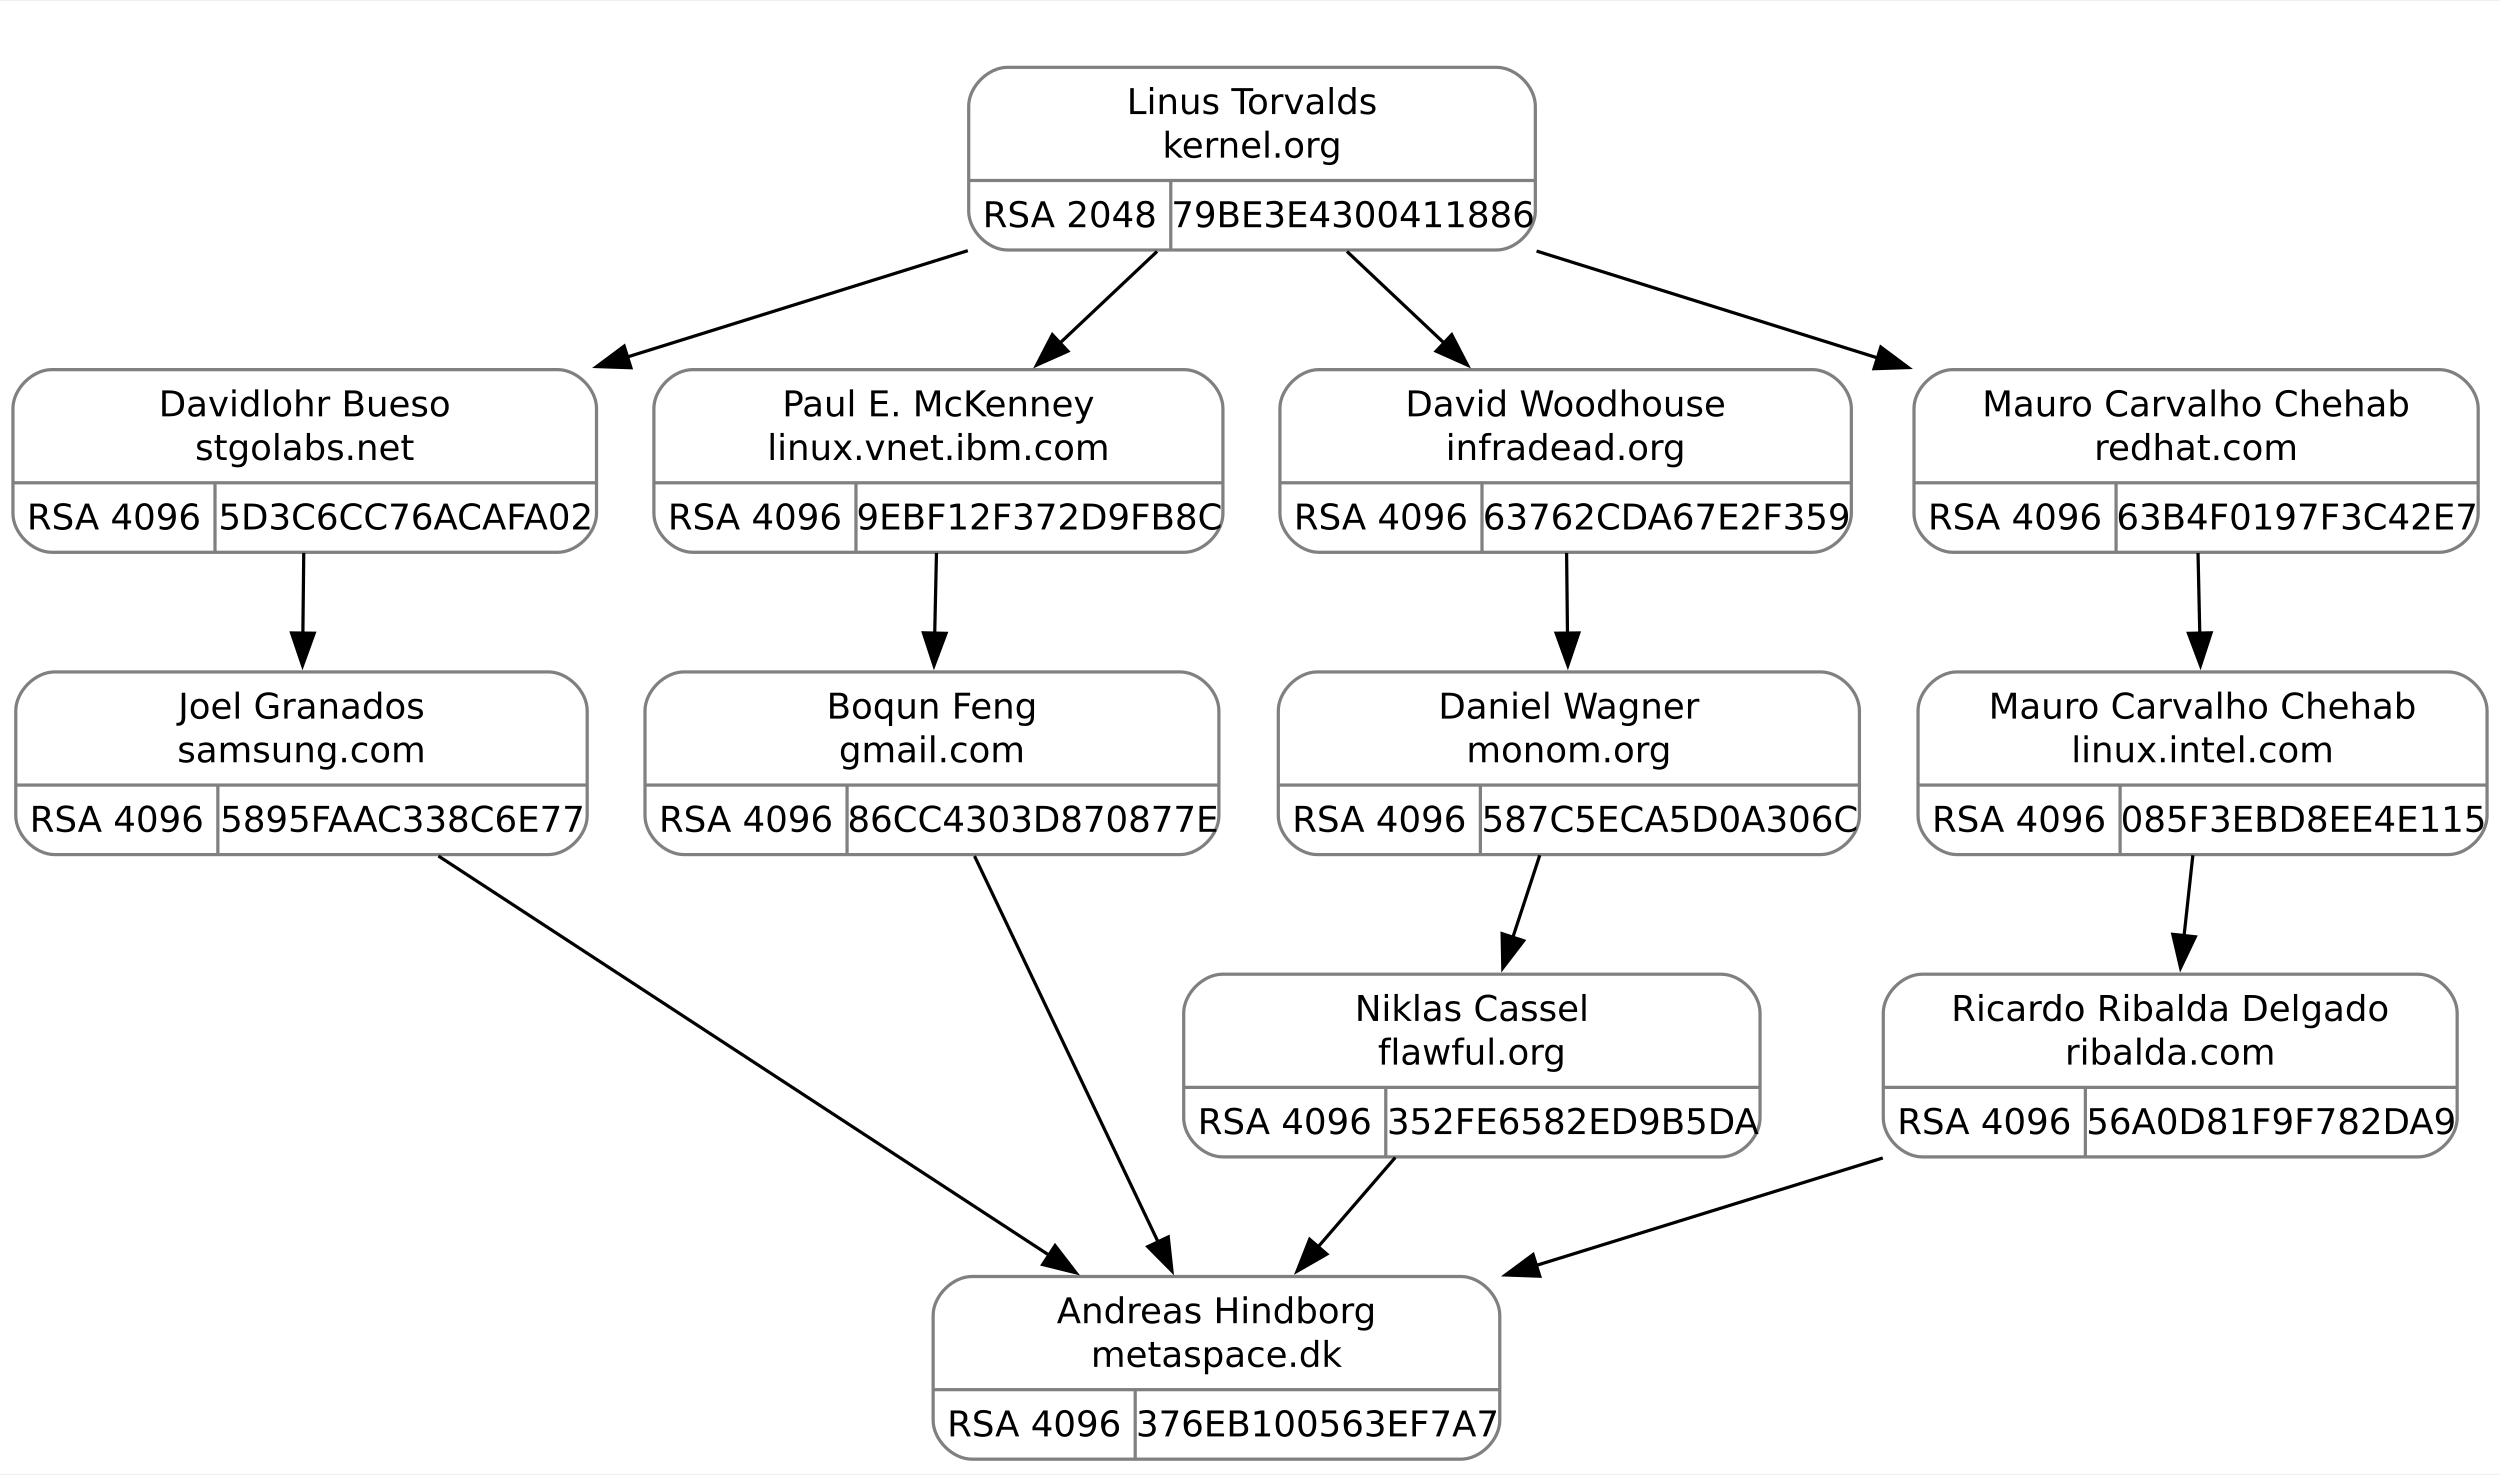
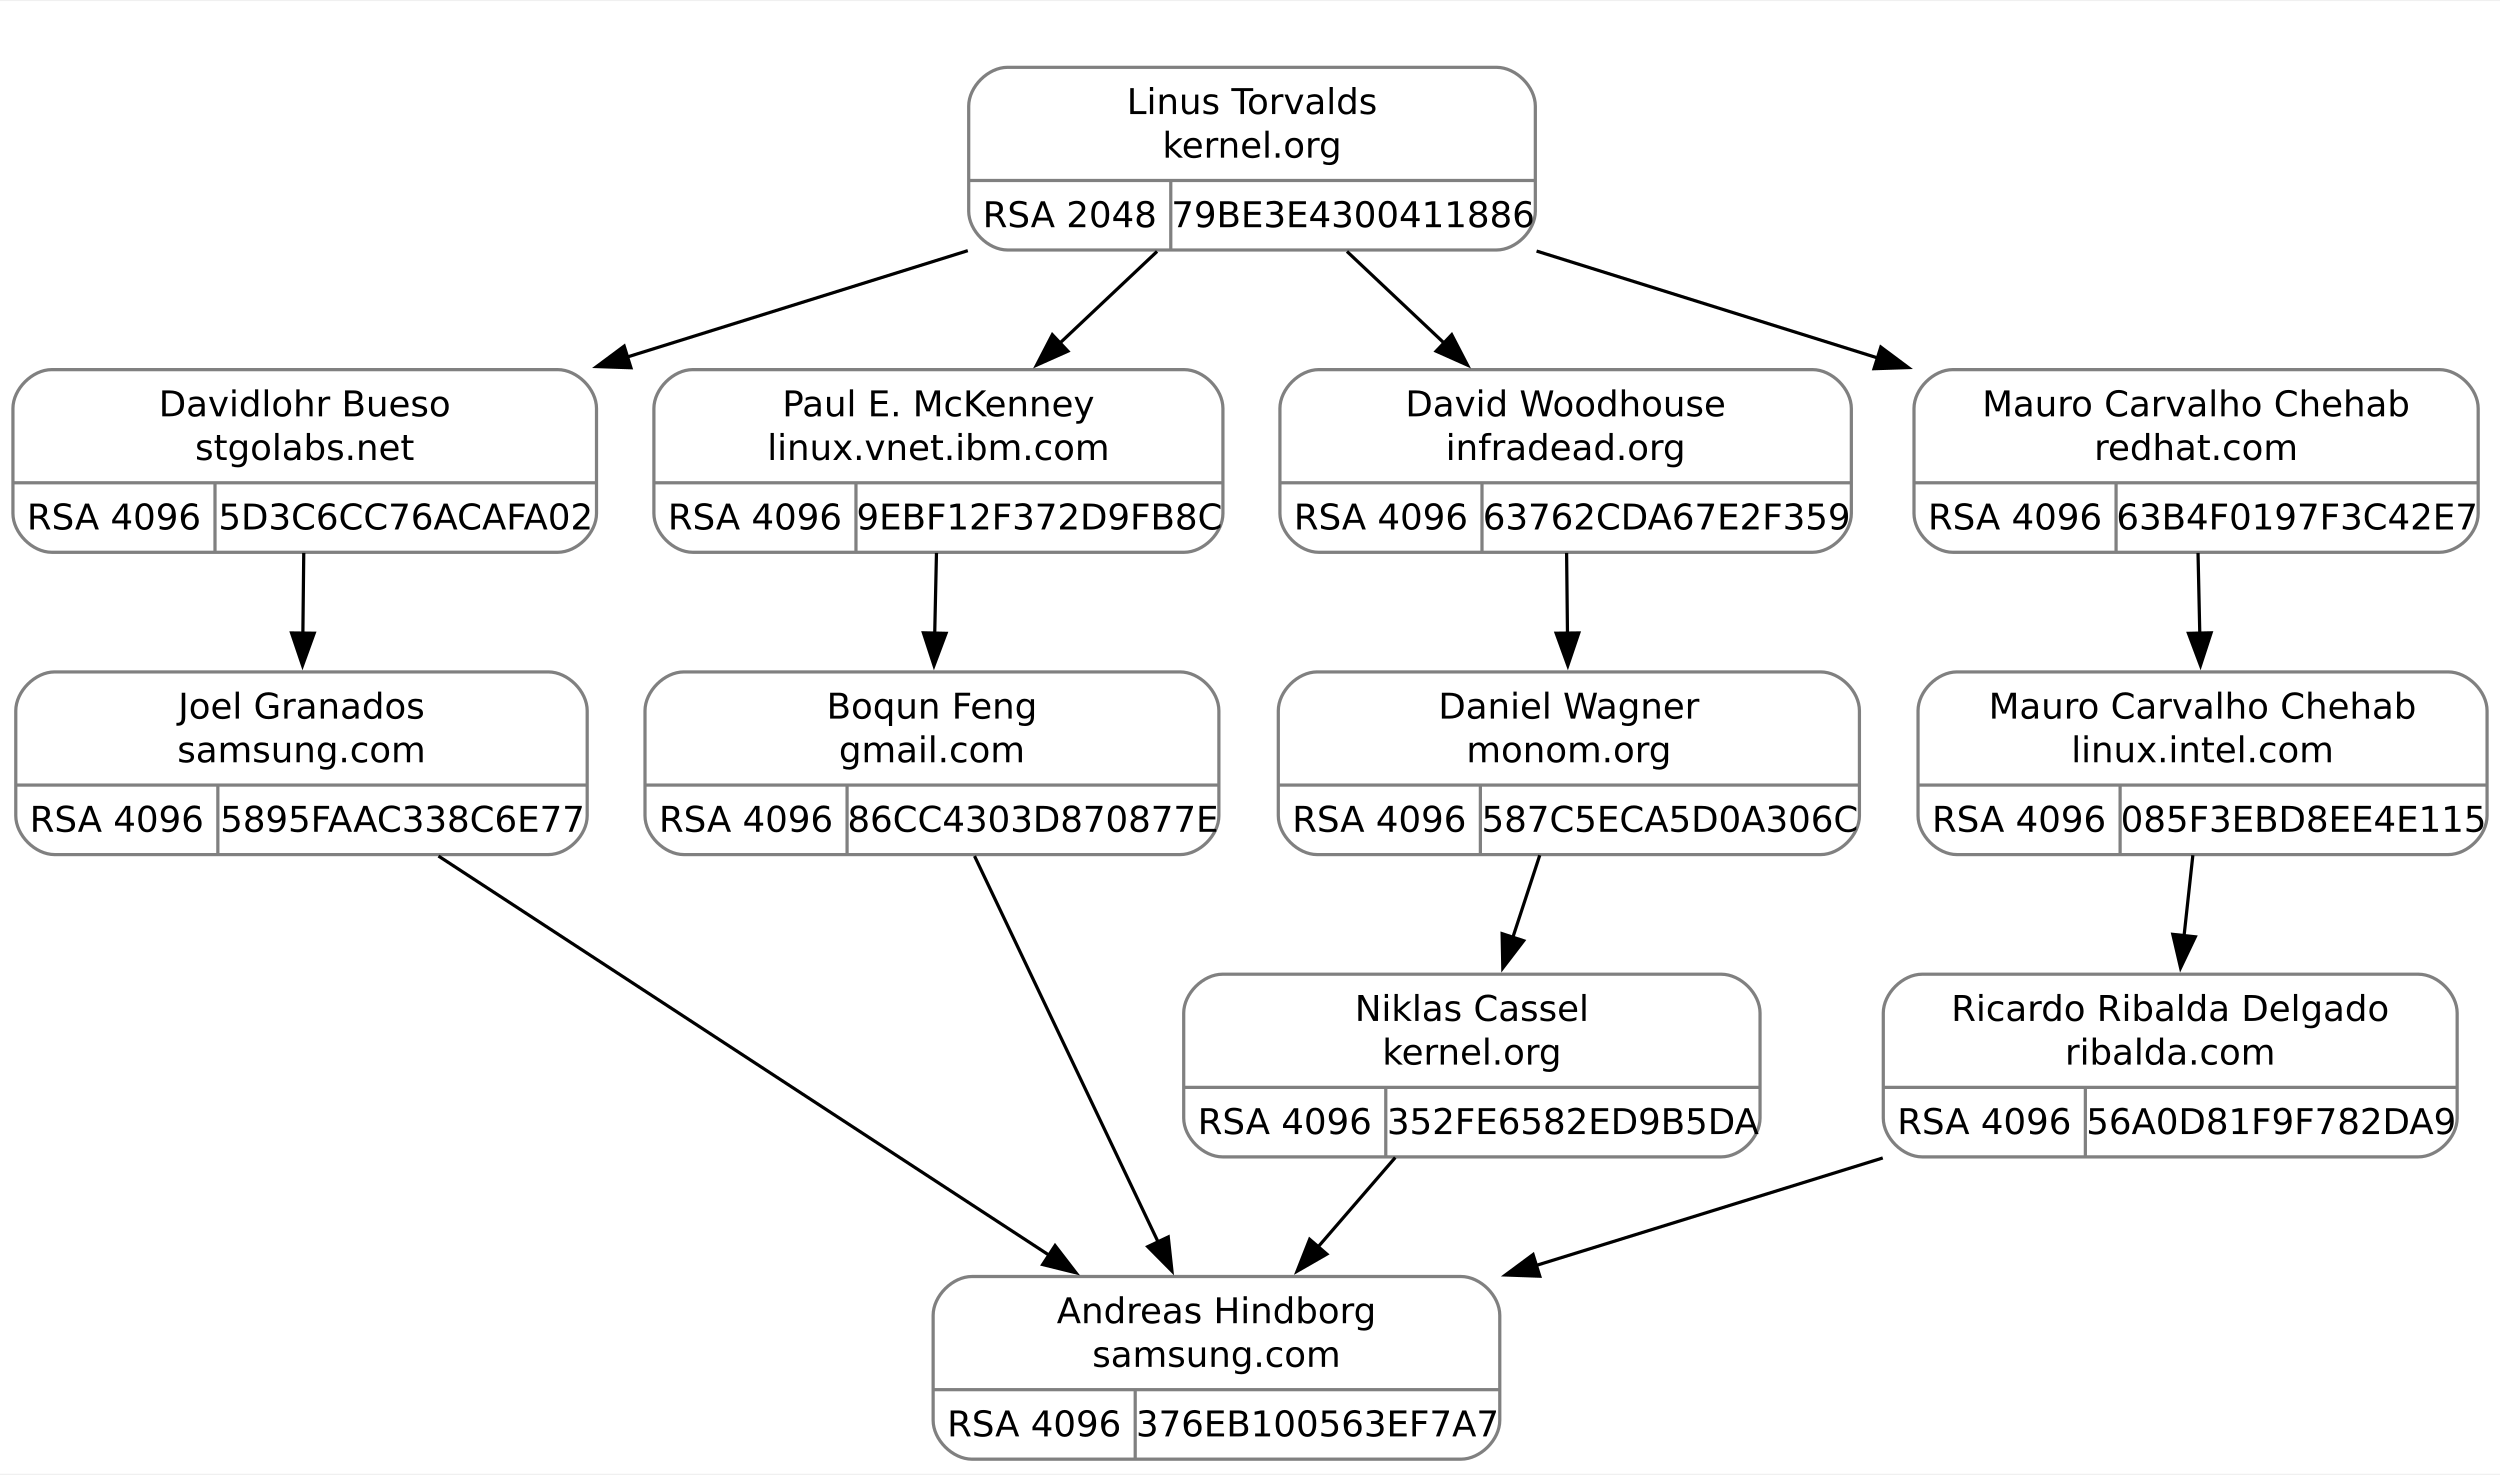
<svg xmlns="http://www.w3.org/2000/svg" width="773pt" height="456pt" viewBox="0.00 0.00 773.25 455.50">
  <g id="graph0" class="graph" transform="scale(1 1) rotate(0) translate(4 451.5)">
    <polygon fill="white" stroke="none" points="-4,4 -4,-451.5 769.25,-451.5 769.25,4 -4,4" />
    <g id="clust1" class="cluster">
      <polygon fill="none" stroke="white" points="287.25,-366 287.25,-439.5 479.25,-439.5 479.25,-366 287.25,-366" />
    </g>
    <g id="node1" class="node">
      <path fill="none" stroke="gray" d="M12,-281C12,-281 168.5,-281 168.5,-281 174.5,-281 180.5,-287 180.5,-293 180.5,-293 180.5,-325.5 180.5,-325.5 180.5,-331.5 174.5,-337.5 168.5,-337.5 168.5,-337.5 12,-337.5 12,-337.5 6,-337.5 0,-331.5 0,-325.5 0,-325.5 0,-293 0,-293 0,-287 6,-281 12,-281" />
      <text text-anchor="middle" x="90.25" y="-323.05" font-family="droid sans,dejavu sans,helvetica" font-size="11.00">Davidlohr Bueso</text>
      <text text-anchor="middle" x="90.25" y="-309.55" font-family="droid sans,dejavu sans,helvetica" font-size="11.00">stgolabs.net</text>
      <polyline fill="none" stroke="gray" points="0,-302.5 180.5,-302.5" />
      <text text-anchor="middle" x="31.25" y="-288.05" font-family="droid sans,dejavu sans,helvetica" font-size="11.00">RSA 4096</text>
      <polyline fill="none" stroke="gray" points="62.5,-281 62.5,-302.5" />
      <text text-anchor="middle" x="121.5" y="-288.05" font-family="droid sans,dejavu sans,helvetica" font-size="11.00">5D3C6CC76ACAFA02</text>
    </g>
    <g id="node3" class="node">
      <path fill="none" stroke="gray" d="M12.88,-187.5C12.88,-187.5 165.62,-187.5 165.62,-187.5 171.62,-187.5 177.62,-193.5 177.62,-199.5 177.62,-199.5 177.62,-232 177.62,-232 177.62,-238 171.62,-244 165.62,-244 165.62,-244 12.88,-244 12.88,-244 6.88,-244 0.88,-238 0.88,-232 0.88,-232 0.88,-199.5 0.88,-199.5 0.88,-193.5 6.88,-187.5 12.88,-187.5" />
      <text text-anchor="middle" x="89.25" y="-229.55" font-family="droid sans,dejavu sans,helvetica" font-size="11.00">Joel Granados</text>
      <text text-anchor="middle" x="89.25" y="-216.05" font-family="droid sans,dejavu sans,helvetica" font-size="11.00">samsung.com</text>
      <polyline fill="none" stroke="gray" points="0.88,-209 177.62,-209" />
      <text text-anchor="middle" x="32.12" y="-194.55" font-family="droid sans,dejavu sans,helvetica" font-size="11.00">RSA 4096</text>
      <polyline fill="none" stroke="gray" points="63.38,-187.5 63.38,-209" />
      <text text-anchor="middle" x="120.5" y="-194.55" font-family="droid sans,dejavu sans,helvetica" font-size="11.00">5895FAAC338C6E77</text>
    </g>
    <g id="edge2" class="edge">
      <path fill="none" stroke="black" d="M89.95,-280.8C89.86,-273 89.77,-264.35 89.68,-255.99" />
      <polygon fill="black" stroke="black" points="93.18,-255.97 89.57,-246.01 86.18,-256.05 93.18,-255.97" />
    </g>
    <g id="node2" class="node">
      <path fill="none" stroke="gray" d="M307.62,-374.5C307.62,-374.5 458.88,-374.5 458.88,-374.5 464.88,-374.5 470.88,-380.5 470.88,-386.5 470.88,-386.5 470.88,-419 470.88,-419 470.88,-425 464.88,-431 458.88,-431 458.88,-431 307.62,-431 307.62,-431 301.62,-431 295.62,-425 295.62,-419 295.62,-419 295.62,-386.5 295.62,-386.5 295.62,-380.5 301.62,-374.5 307.62,-374.5" />
      <text text-anchor="middle" x="383.25" y="-416.55" font-family="droid sans,dejavu sans,helvetica" font-size="11.00">Linus Torvalds</text>
      <text text-anchor="middle" x="383.25" y="-403.05" font-family="droid sans,dejavu sans,helvetica" font-size="11.00">kernel.org</text>
      <polyline fill="none" stroke="gray" points="295.62,-396 470.88,-396" />
      <text text-anchor="middle" x="326.88" y="-381.55" font-family="droid sans,dejavu sans,helvetica" font-size="11.00">RSA 2048</text>
      <polyline fill="none" stroke="gray" points="358.12,-374.5 358.12,-396" />
      <text text-anchor="middle" x="414.5" y="-381.55" font-family="droid sans,dejavu sans,helvetica" font-size="11.00">79BE3E4300411886</text>
    </g>
    <g id="edge1" class="edge">
      <path fill="none" stroke="black" d="M295.34,-374.3C262.18,-363.94 224.23,-352.09 190.06,-341.42" />
      <polygon fill="black" stroke="black" points="191.14,-338.09 180.56,-338.45 189.06,-344.77 191.14,-338.09" />
    </g>
    <g id="node5" class="node">
      <path fill="none" stroke="gray" d="M210.25,-281C210.25,-281 362.25,-281 362.25,-281 368.25,-281 374.25,-287 374.25,-293 374.25,-293 374.25,-325.5 374.25,-325.5 374.25,-331.5 368.25,-337.5 362.25,-337.5 362.25,-337.5 210.25,-337.5 210.25,-337.5 204.25,-337.5 198.25,-331.5 198.25,-325.5 198.25,-325.5 198.25,-293 198.25,-293 198.25,-287 204.25,-281 210.25,-281" />
      <text text-anchor="middle" x="286.25" y="-323.05" font-family="droid sans,dejavu sans,helvetica" font-size="11.00">Paul E. McKenney</text>
      <text text-anchor="middle" x="286.25" y="-309.55" font-family="droid sans,dejavu sans,helvetica" font-size="11.00">linux.vnet.ibm.com</text>
      <polyline fill="none" stroke="gray" points="198.25,-302.5 374.25,-302.5" />
      <text text-anchor="middle" x="229.5" y="-288.05" font-family="droid sans,dejavu sans,helvetica" font-size="11.00">RSA 4096</text>
      <polyline fill="none" stroke="gray" points="260.75,-281 260.75,-302.5" />
      <text text-anchor="middle" x="317.5" y="-288.05" font-family="droid sans,dejavu sans,helvetica" font-size="11.00">9EBF12F372D9FB8C</text>
    </g>
    <g id="edge4" class="edge">
      <path fill="none" stroke="black" d="M353.88,-374.05C344.39,-365.09 333.72,-355.03 323.72,-345.6" />
      <polygon fill="black" stroke="black" points="326.29,-343.21 316.62,-338.9 321.49,-348.3 326.29,-343.21" />
    </g>
    <g id="node7" class="node">
      <path fill="none" stroke="gray" d="M403.88,-281C403.88,-281 556.62,-281 556.62,-281 562.62,-281 568.62,-287 568.62,-293 568.62,-293 568.62,-325.5 568.62,-325.5 568.62,-331.5 562.62,-337.5 556.62,-337.5 556.62,-337.5 403.88,-337.5 403.88,-337.5 397.88,-337.5 391.88,-331.5 391.88,-325.5 391.88,-325.5 391.88,-293 391.88,-293 391.88,-287 397.88,-281 403.88,-281" />
      <text text-anchor="middle" x="480.25" y="-323.05" font-family="droid sans,dejavu sans,helvetica" font-size="11.00">David Woodhouse</text>
      <text text-anchor="middle" x="480.25" y="-309.55" font-family="droid sans,dejavu sans,helvetica" font-size="11.00">infradead.org</text>
      <polyline fill="none" stroke="gray" points="391.88,-302.5 568.62,-302.5" />
      <text text-anchor="middle" x="423.12" y="-288.05" font-family="droid sans,dejavu sans,helvetica" font-size="11.00">RSA 4096</text>
      <polyline fill="none" stroke="gray" points="454.38,-281 454.38,-302.5" />
      <text text-anchor="middle" x="511.5" y="-288.05" font-family="droid sans,dejavu sans,helvetica" font-size="11.00">63762CDA67E2F359</text>
    </g>
    <g id="edge7" class="edge">
      <path fill="none" stroke="black" d="M412.62,-374.05C422.11,-365.09 432.78,-355.03 442.78,-345.6" />
      <polygon fill="black" stroke="black" points="445.01,-348.3 449.88,-338.9 440.21,-343.21 445.01,-348.3" />
    </g>
    <g id="node10" class="node">
      <path fill="none" stroke="gray" d="M600,-281C600,-281 750.5,-281 750.5,-281 756.5,-281 762.5,-287 762.5,-293 762.5,-293 762.5,-325.5 762.5,-325.5 762.5,-331.5 756.5,-337.5 750.5,-337.5 750.5,-337.5 600,-337.5 600,-337.5 594,-337.5 588,-331.5 588,-325.5 588,-325.5 588,-293 588,-293 588,-287 594,-281 600,-281" />
      <text text-anchor="middle" x="675.25" y="-323.05" font-family="droid sans,dejavu sans,helvetica" font-size="11.00">Mauro Carvalho Chehab</text>
      <text text-anchor="middle" x="675.25" y="-309.55" font-family="droid sans,dejavu sans,helvetica" font-size="11.00">redhat.com</text>
      <polyline fill="none" stroke="gray" points="588,-302.5 762.5,-302.5" />
      <text text-anchor="middle" x="619.25" y="-288.05" font-family="droid sans,dejavu sans,helvetica" font-size="11.00">RSA 4096</text>
      <polyline fill="none" stroke="gray" points="650.5,-281 650.5,-302.5" />
      <text text-anchor="middle" x="706.5" y="-288.05" font-family="droid sans,dejavu sans,helvetica" font-size="11.00">63B4F0197F3C42E7</text>
    </g>
    <g id="edge11" class="edge">
      <path fill="none" stroke="black" d="M471.26,-374.17C504.52,-363.75 542.57,-351.83 576.73,-341.12" />
      <polygon fill="black" stroke="black" points="577.74,-344.47 586.23,-338.14 575.64,-337.79 577.74,-344.47" />
    </g>
    <g id="node4" class="node">
      <path fill="none" stroke="gray" d="M296.62,-0.5C296.62,-0.5 447.88,-0.5 447.88,-0.5 453.88,-0.5 459.88,-6.5 459.88,-12.5 459.88,-12.5 459.88,-45 459.88,-45 459.88,-51 453.88,-57 447.88,-57 447.88,-57 296.62,-57 296.62,-57 290.62,-57 284.62,-51 284.62,-45 284.62,-45 284.62,-12.5 284.62,-12.5 284.62,-6.5 290.62,-0.5 296.62,-0.5" />
      <text text-anchor="middle" x="372.25" y="-42.55" font-family="droid sans,dejavu sans,helvetica" font-size="11.00">Andreas Hindborg</text>
-       <text text-anchor="middle" x="372.25" y="-29.05" font-family="droid sans,dejavu sans,helvetica" font-size="11.00">metaspace.dk</text>
+       <text text-anchor="middle" x="372.25" y="-29.05" font-family="droid sans,dejavu sans,helvetica" font-size="11.00">samsung.com</text>
      <polyline fill="none" stroke="gray" points="284.62,-22 459.88,-22" />
      <text text-anchor="middle" x="315.88" y="-7.55" font-family="droid sans,dejavu sans,helvetica" font-size="11.00">RSA 4096</text>
      <polyline fill="none" stroke="gray" points="347.12,-0.5 347.12,-22" />
      <text text-anchor="middle" x="403.5" y="-7.55" font-family="droid sans,dejavu sans,helvetica" font-size="11.00">376EB100563EF7A7</text>
    </g>
    <g id="edge3" class="edge">
      <path fill="none" stroke="black" d="M131.62,-187.05C182.09,-154.06 266.39,-98.95 320.62,-63.5" />
      <polygon fill="black" stroke="black" points="322.33,-66.56 328.79,-58.16 318.5,-60.7 322.33,-66.56" />
    </g>
    <g id="node6" class="node">
      <path fill="none" stroke="gray" d="M207.5,-187.5C207.5,-187.5 361,-187.5 361,-187.5 367,-187.5 373,-193.5 373,-199.5 373,-199.5 373,-232 373,-232 373,-238 367,-244 361,-244 361,-244 207.5,-244 207.5,-244 201.5,-244 195.5,-238 195.5,-232 195.5,-232 195.5,-199.5 195.5,-199.5 195.5,-193.5 201.5,-187.5 207.5,-187.5" />
      <text text-anchor="middle" x="284.25" y="-229.55" font-family="droid sans,dejavu sans,helvetica" font-size="11.00">Boqun Feng</text>
      <text text-anchor="middle" x="284.25" y="-216.05" font-family="droid sans,dejavu sans,helvetica" font-size="11.00">gmail.com</text>
      <polyline fill="none" stroke="gray" points="195.5,-209 373,-209" />
      <text text-anchor="middle" x="226.75" y="-194.55" font-family="droid sans,dejavu sans,helvetica" font-size="11.00">RSA 4096</text>
      <polyline fill="none" stroke="gray" points="258,-187.5 258,-209" />
      <text text-anchor="middle" x="315.5" y="-194.55" font-family="droid sans,dejavu sans,helvetica" font-size="11.00">86CC4303D870877E</text>
    </g>
    <g id="edge5" class="edge">
      <path fill="none" stroke="black" d="M285.65,-280.8C285.48,-273 285.29,-264.35 285.11,-255.99" />
      <polygon fill="black" stroke="black" points="288.61,-255.93 284.89,-246.01 281.61,-256.09 288.61,-255.93" />
    </g>
    <g id="edge6" class="edge">
      <path fill="none" stroke="black" d="M297.42,-187.05C312.57,-155.22 337.5,-102.8 354.38,-67.31" />
      <polygon fill="black" stroke="black" points="357.34,-69.23 358.48,-58.7 351.02,-66.23 357.34,-69.23" />
    </g>
    <g id="node8" class="node">
      <path fill="none" stroke="gray" d="M403.38,-187.5C403.38,-187.5 559.12,-187.5 559.12,-187.5 565.12,-187.5 571.12,-193.5 571.12,-199.5 571.12,-199.5 571.12,-232 571.12,-232 571.12,-238 565.12,-244 559.12,-244 559.12,-244 403.38,-244 403.38,-244 397.38,-244 391.38,-238 391.38,-232 391.38,-232 391.38,-199.5 391.38,-199.5 391.38,-193.5 397.38,-187.5 403.38,-187.5" />
      <text text-anchor="middle" x="481.25" y="-229.55" font-family="droid sans,dejavu sans,helvetica" font-size="11.00">Daniel Wagner</text>
      <text text-anchor="middle" x="481.25" y="-216.05" font-family="droid sans,dejavu sans,helvetica" font-size="11.00">monom.org</text>
      <polyline fill="none" stroke="gray" points="391.38,-209 571.12,-209" />
      <text text-anchor="middle" x="422.62" y="-194.55" font-family="droid sans,dejavu sans,helvetica" font-size="11.00">RSA 4096</text>
      <polyline fill="none" stroke="gray" points="453.88,-187.5 453.88,-209" />
      <text text-anchor="middle" x="512.5" y="-194.55" font-family="droid sans,dejavu sans,helvetica" font-size="11.00">587C5ECA5D0A306C</text>
    </g>
    <g id="edge8" class="edge">
      <path fill="none" stroke="black" d="M480.55,-280.8C480.64,-273 480.73,-264.35 480.82,-255.99" />
      <polygon fill="black" stroke="black" points="484.32,-256.05 480.93,-246.01 477.32,-255.97 484.32,-256.05" />
    </g>
    <g id="node9" class="node">
      <path fill="none" stroke="gray" d="M374.12,-94C374.12,-94 528.38,-94 528.38,-94 534.38,-94 540.38,-100 540.38,-106 540.38,-106 540.38,-138.5 540.38,-138.5 540.38,-144.5 534.38,-150.5 528.38,-150.5 528.38,-150.5 374.12,-150.5 374.12,-150.5 368.12,-150.5 362.12,-144.5 362.12,-138.5 362.12,-138.5 362.12,-106 362.12,-106 362.12,-100 368.12,-94 374.12,-94" />
      <text text-anchor="middle" x="451.25" y="-136.05" font-family="droid sans,dejavu sans,helvetica" font-size="11.00">Niklas Cassel</text>
-       <text text-anchor="middle" x="451.25" y="-122.55" font-family="droid sans,dejavu sans,helvetica" font-size="11.00">flawful.org</text>
+       <text text-anchor="middle" x="451.25" y="-122.55" font-family="droid sans,dejavu sans,helvetica" font-size="11.00">kernel.org</text>
      <polyline fill="none" stroke="gray" points="362.12,-115.5 540.38,-115.5" />
      <text text-anchor="middle" x="393.38" y="-101.05" font-family="droid sans,dejavu sans,helvetica" font-size="11.00">RSA 4096</text>
      <polyline fill="none" stroke="gray" points="424.62,-94 424.62,-115.5" />
      <text text-anchor="middle" x="482.5" y="-101.05" font-family="droid sans,dejavu sans,helvetica" font-size="11.00">352FE6582ED9B5DA</text>
    </g>
    <g id="edge9" class="edge">
      <path fill="none" stroke="black" d="M472.25,-187.3C469.63,-179.32 466.73,-170.45 463.93,-161.92" />
      <polygon fill="black" stroke="black" points="467.26,-160.85 460.82,-152.44 460.61,-163.03 467.26,-160.85" />
    </g>
    <g id="edge10" class="edge">
      <path fill="none" stroke="black" d="M427.55,-93.8C420.04,-85.1 411.62,-75.35 403.66,-66.13" />
      <polygon fill="black" stroke="black" points="406.38,-63.93 397.2,-58.65 401.08,-68.5 406.38,-63.93" />
    </g>
    <g id="node11" class="node">
      <path fill="none" stroke="gray" d="M601.25,-187.5C601.25,-187.5 753.25,-187.5 753.25,-187.5 759.25,-187.5 765.25,-193.5 765.25,-199.5 765.25,-199.5 765.25,-232 765.25,-232 765.25,-238 759.25,-244 753.25,-244 753.25,-244 601.25,-244 601.25,-244 595.25,-244 589.25,-238 589.25,-232 589.25,-232 589.25,-199.5 589.25,-199.5 589.25,-193.5 595.25,-187.5 601.25,-187.5" />
      <text text-anchor="middle" x="677.25" y="-229.55" font-family="droid sans,dejavu sans,helvetica" font-size="11.00">Mauro Carvalho Chehab</text>
      <text text-anchor="middle" x="677.25" y="-216.05" font-family="droid sans,dejavu sans,helvetica" font-size="11.00">linux.intel.com</text>
      <polyline fill="none" stroke="gray" points="589.25,-209 765.25,-209" />
      <text text-anchor="middle" x="620.5" y="-194.55" font-family="droid sans,dejavu sans,helvetica" font-size="11.00">RSA 4096</text>
      <polyline fill="none" stroke="gray" points="651.75,-187.5 651.75,-209" />
      <text text-anchor="middle" x="708.5" y="-194.55" font-family="droid sans,dejavu sans,helvetica" font-size="11.00">085F3EBD8EE4E115</text>
    </g>
    <g id="edge12" class="edge">
      <path fill="none" stroke="black" d="M675.85,-280.8C676.02,-273 676.21,-264.35 676.39,-255.99" />
      <polygon fill="black" stroke="black" points="679.89,-256.09 676.61,-246.01 672.89,-255.93 679.89,-256.09" />
    </g>
    <g id="node12" class="node">
      <path fill="none" stroke="gray" d="M590.5,-94C590.5,-94 744,-94 744,-94 750,-94 756,-100 756,-106 756,-106 756,-138.5 756,-138.5 756,-144.5 750,-150.5 744,-150.5 744,-150.5 590.5,-150.5 590.5,-150.5 584.5,-150.5 578.5,-144.5 578.5,-138.5 578.5,-138.5 578.5,-106 578.5,-106 578.5,-100 584.5,-94 590.5,-94" />
      <text text-anchor="middle" x="667.25" y="-136.05" font-family="droid sans,dejavu sans,helvetica" font-size="11.00">Ricardo Ribalda Delgado</text>
      <text text-anchor="middle" x="667.25" y="-122.55" font-family="droid sans,dejavu sans,helvetica" font-size="11.00">ribalda.com</text>
      <polyline fill="none" stroke="gray" points="578.5,-115.5 756,-115.5" />
      <text text-anchor="middle" x="609.75" y="-101.05" font-family="droid sans,dejavu sans,helvetica" font-size="11.00">RSA 4096</text>
      <polyline fill="none" stroke="gray" points="641,-94 641,-115.5" />
      <text text-anchor="middle" x="698.5" y="-101.05" font-family="droid sans,dejavu sans,helvetica" font-size="11.00">56A0D81F9F782DA9</text>
    </g>
    <g id="edge13" class="edge">
      <path fill="none" stroke="black" d="M674.25,-187.3C673.39,-179.41 672.43,-170.65 671.51,-162.21" />
      <polygon fill="black" stroke="black" points="675.01,-162.07 670.45,-152.5 668.05,-162.83 675.01,-162.07" />
    </g>
    <g id="edge14" class="edge">
      <path fill="none" stroke="black" d="M578.34,-93.67C544.44,-83.16 505.61,-71.11 470.86,-60.34" />
      <polygon fill="black" stroke="black" points="472.25,-57.1 461.66,-57.48 470.18,-63.79 472.25,-57.1" />
    </g>
  </g>
</svg>
